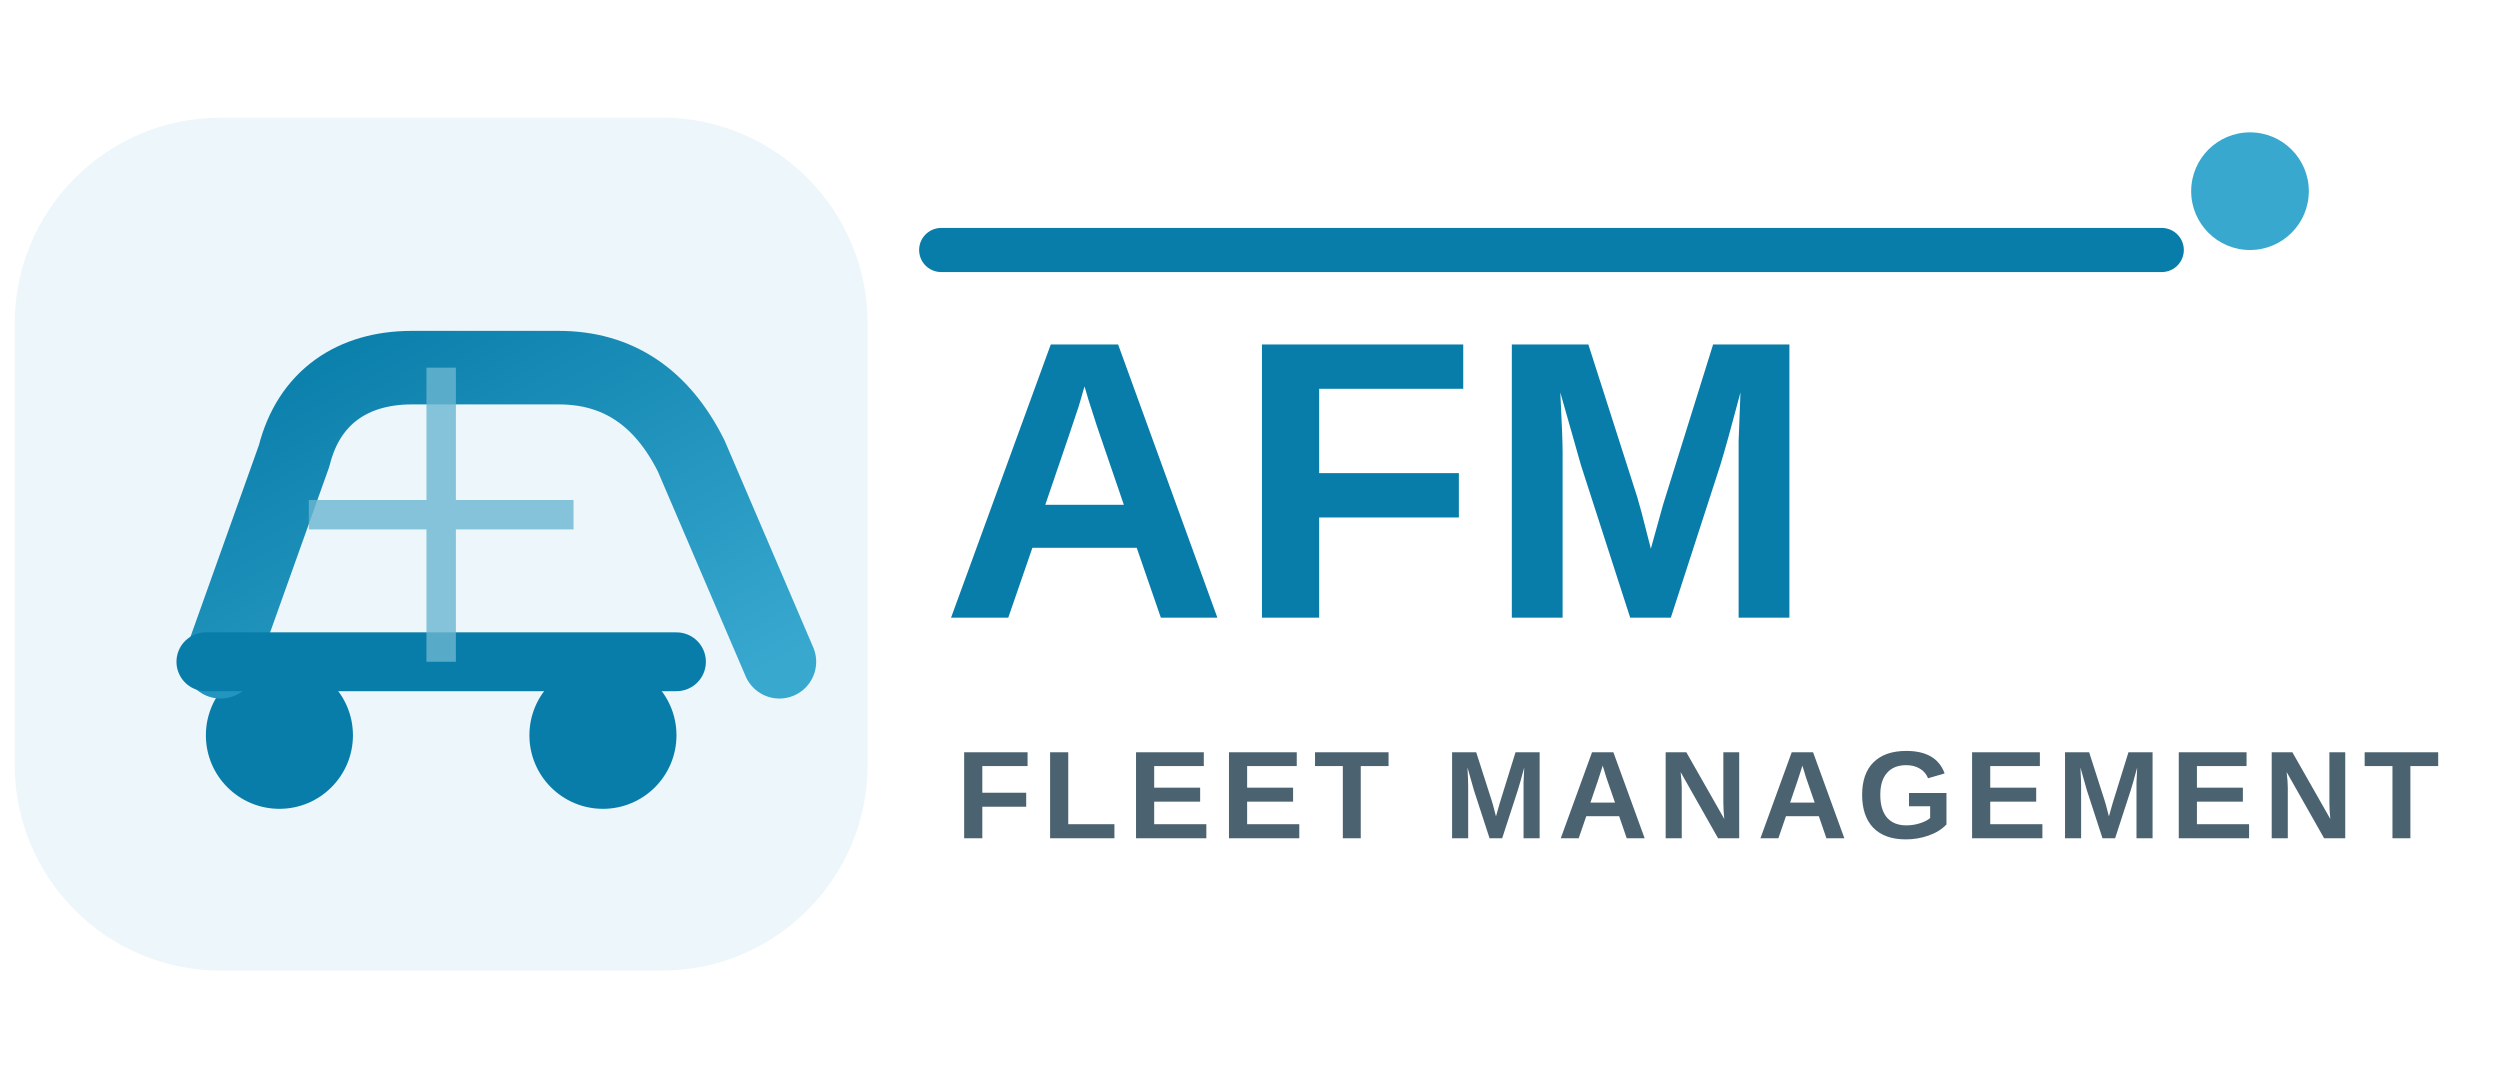
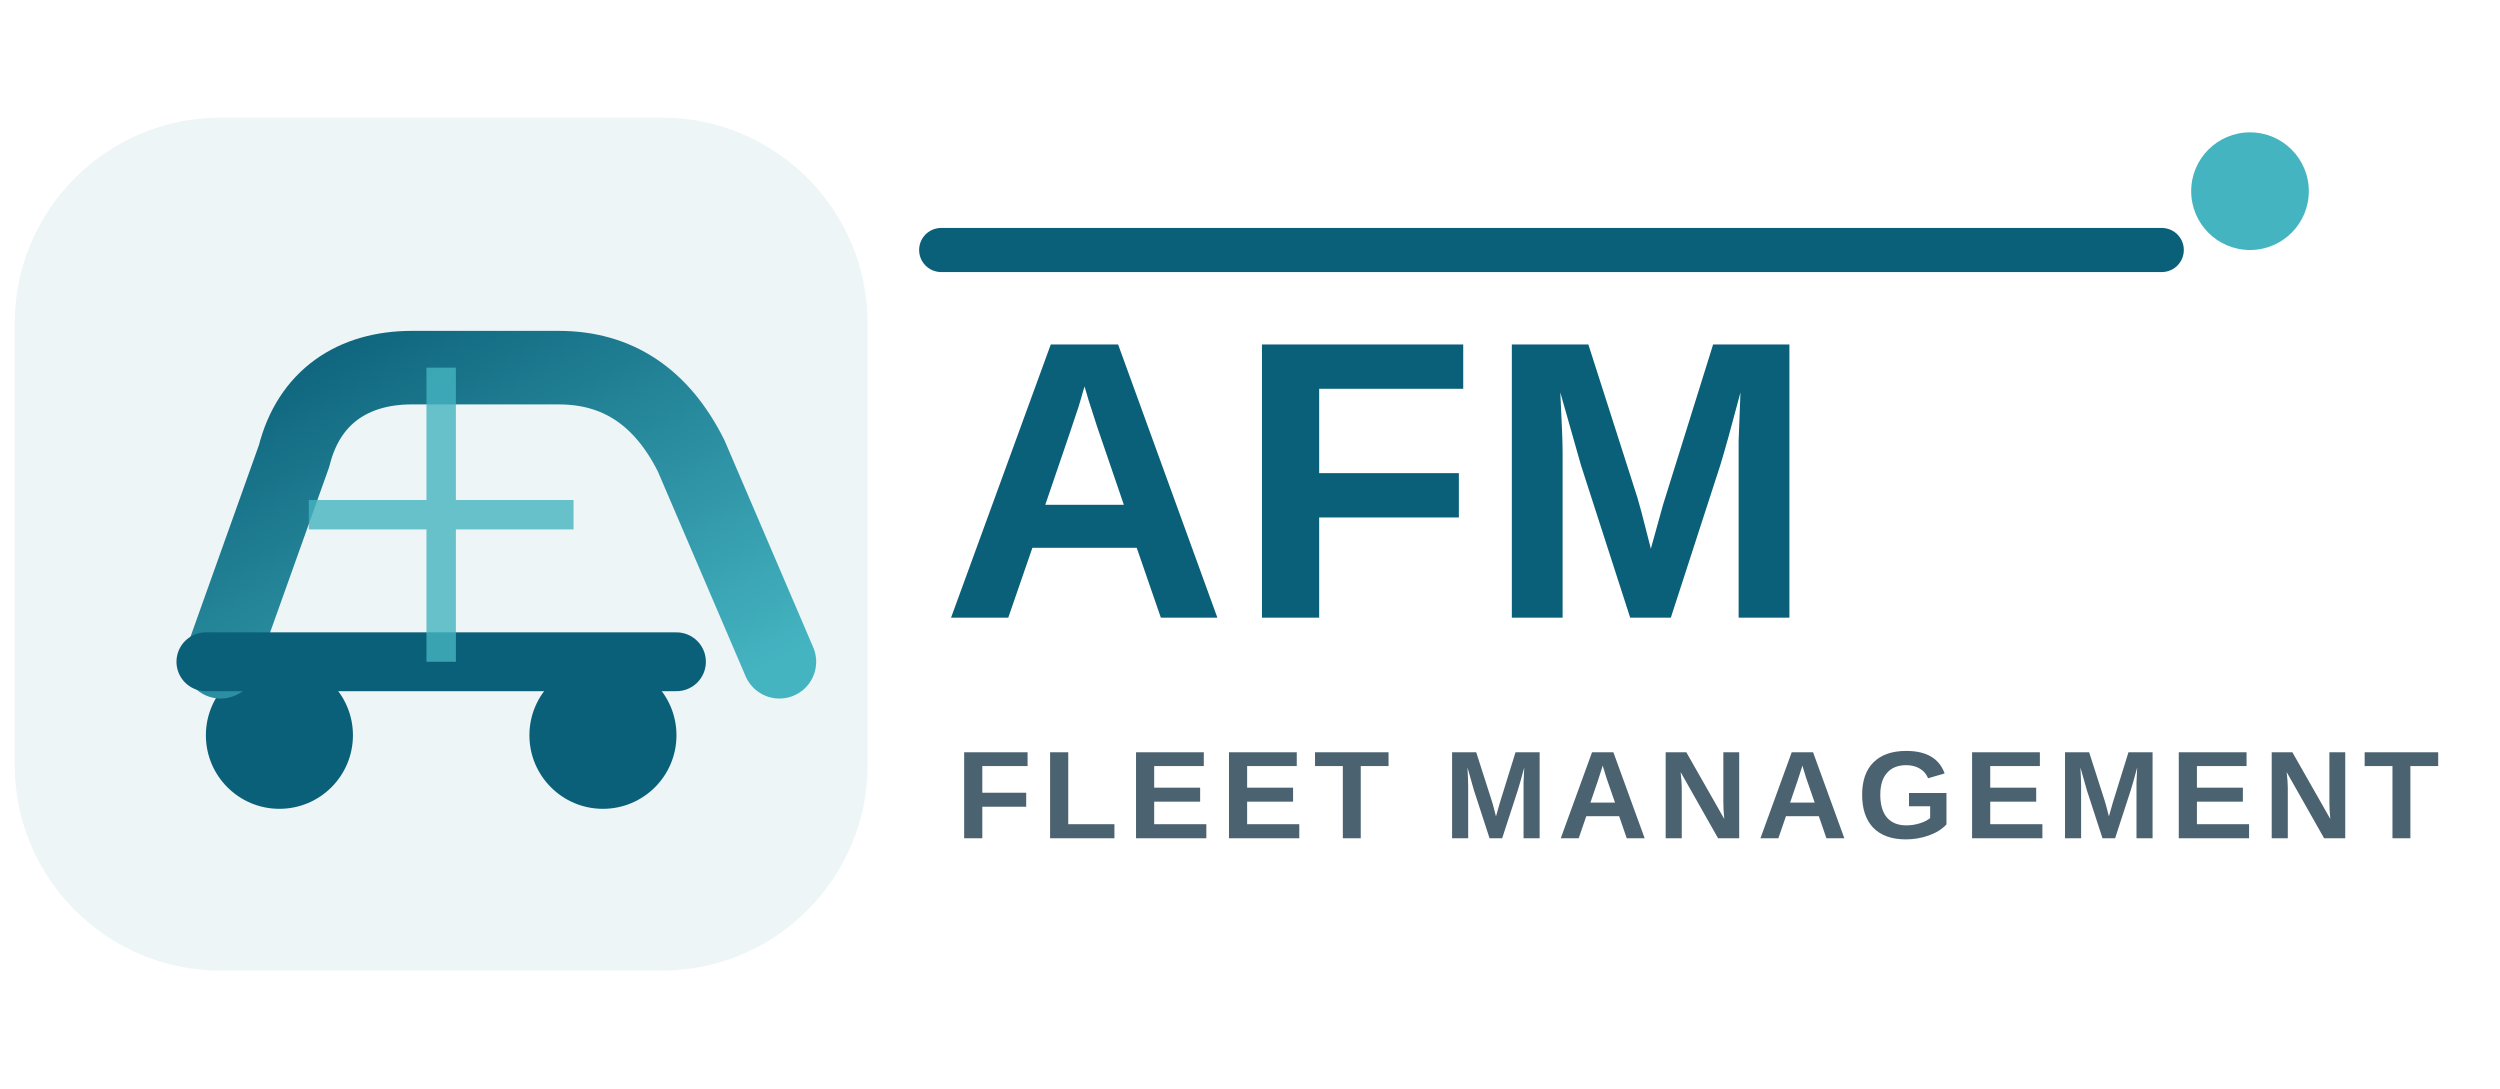
<svg xmlns="http://www.w3.org/2000/svg" width="170" height="74" viewBox="0 0 170 74" role="img" aria-labelledby="title description">
  <defs>
    <linearGradient id="afmBlue" x1="0" y1="0" x2="1" y2="1">
-       <stop offset="0" stop-color="#087da9" />
-       <stop offset="1" stop-color="#38a8cf" />
+       <stop offset="0" stop-color="#0b6079" />
+       <stop offset="1" stop-color="#45b4c1" />
    </linearGradient>
  </defs>
-   <rect x="1" y="8" width="58" height="58" rx="14" fill="#edf6fa" />
-   <circle cx="19" cy="50" r="5" fill="#087da9" />
-   <circle cx="41" cy="50" r="5" fill="#087da9" />
+   <rect x="1" y="8" width="58" height="58" rx="14" fill="#edf5f6" />
+   <circle cx="19" cy="50" r="5" fill="#0b6079" />
+   <circle cx="41" cy="50" r="5" fill="#0b6079" />
  <path d="M15 45l5-14c1-4 4-6 8-6h10c4 0 7 2 9 6l6 14" fill="none" stroke="url(#afmBlue)" stroke-width="5" stroke-linecap="round" stroke-linejoin="round" />
-   <path d="M14 45h32" fill="none" stroke="#087da9" stroke-width="4" stroke-linecap="round" />
-   <path d="M30 25v20M21 35h18" fill="none" stroke="#6ab6d1" stroke-width="2" opacity=".8" />
-   <path d="M64 17h83" fill="none" stroke="#087da9" stroke-width="3" stroke-linecap="round" />
-   <text x="64" y="42" fill="#087da9" font-family="Arial, Helvetica, sans-serif" font-size="27" font-weight="900" letter-spacing=".5">AFM</text>
+   <path d="M14 45h32" fill="none" stroke="#0b6079" stroke-width="4" stroke-linecap="round" />
+   <path d="M30 25v20M21 35h18" fill="none" stroke="#45b4c1" stroke-width="2" opacity=".8" />
+   <path d="M64 17h83" fill="none" stroke="#0b6079" stroke-width="3" stroke-linecap="round" />
+   <text x="64" y="42" fill="#0b6079" font-family="Arial, Helvetica, sans-serif" font-size="27" font-weight="900" letter-spacing=".5">AFM</text>
  <text x="65" y="57" fill="#4b6270" font-family="Arial, Helvetica, sans-serif" font-size="8.5" font-weight="700" letter-spacing=".65">FLEET MANAGEMENT</text>
-   <circle cx="153" cy="13" r="4" fill="#38a8cf" />
+   <circle cx="153" cy="13" r="4" fill="#45b4c1" />
</svg>
